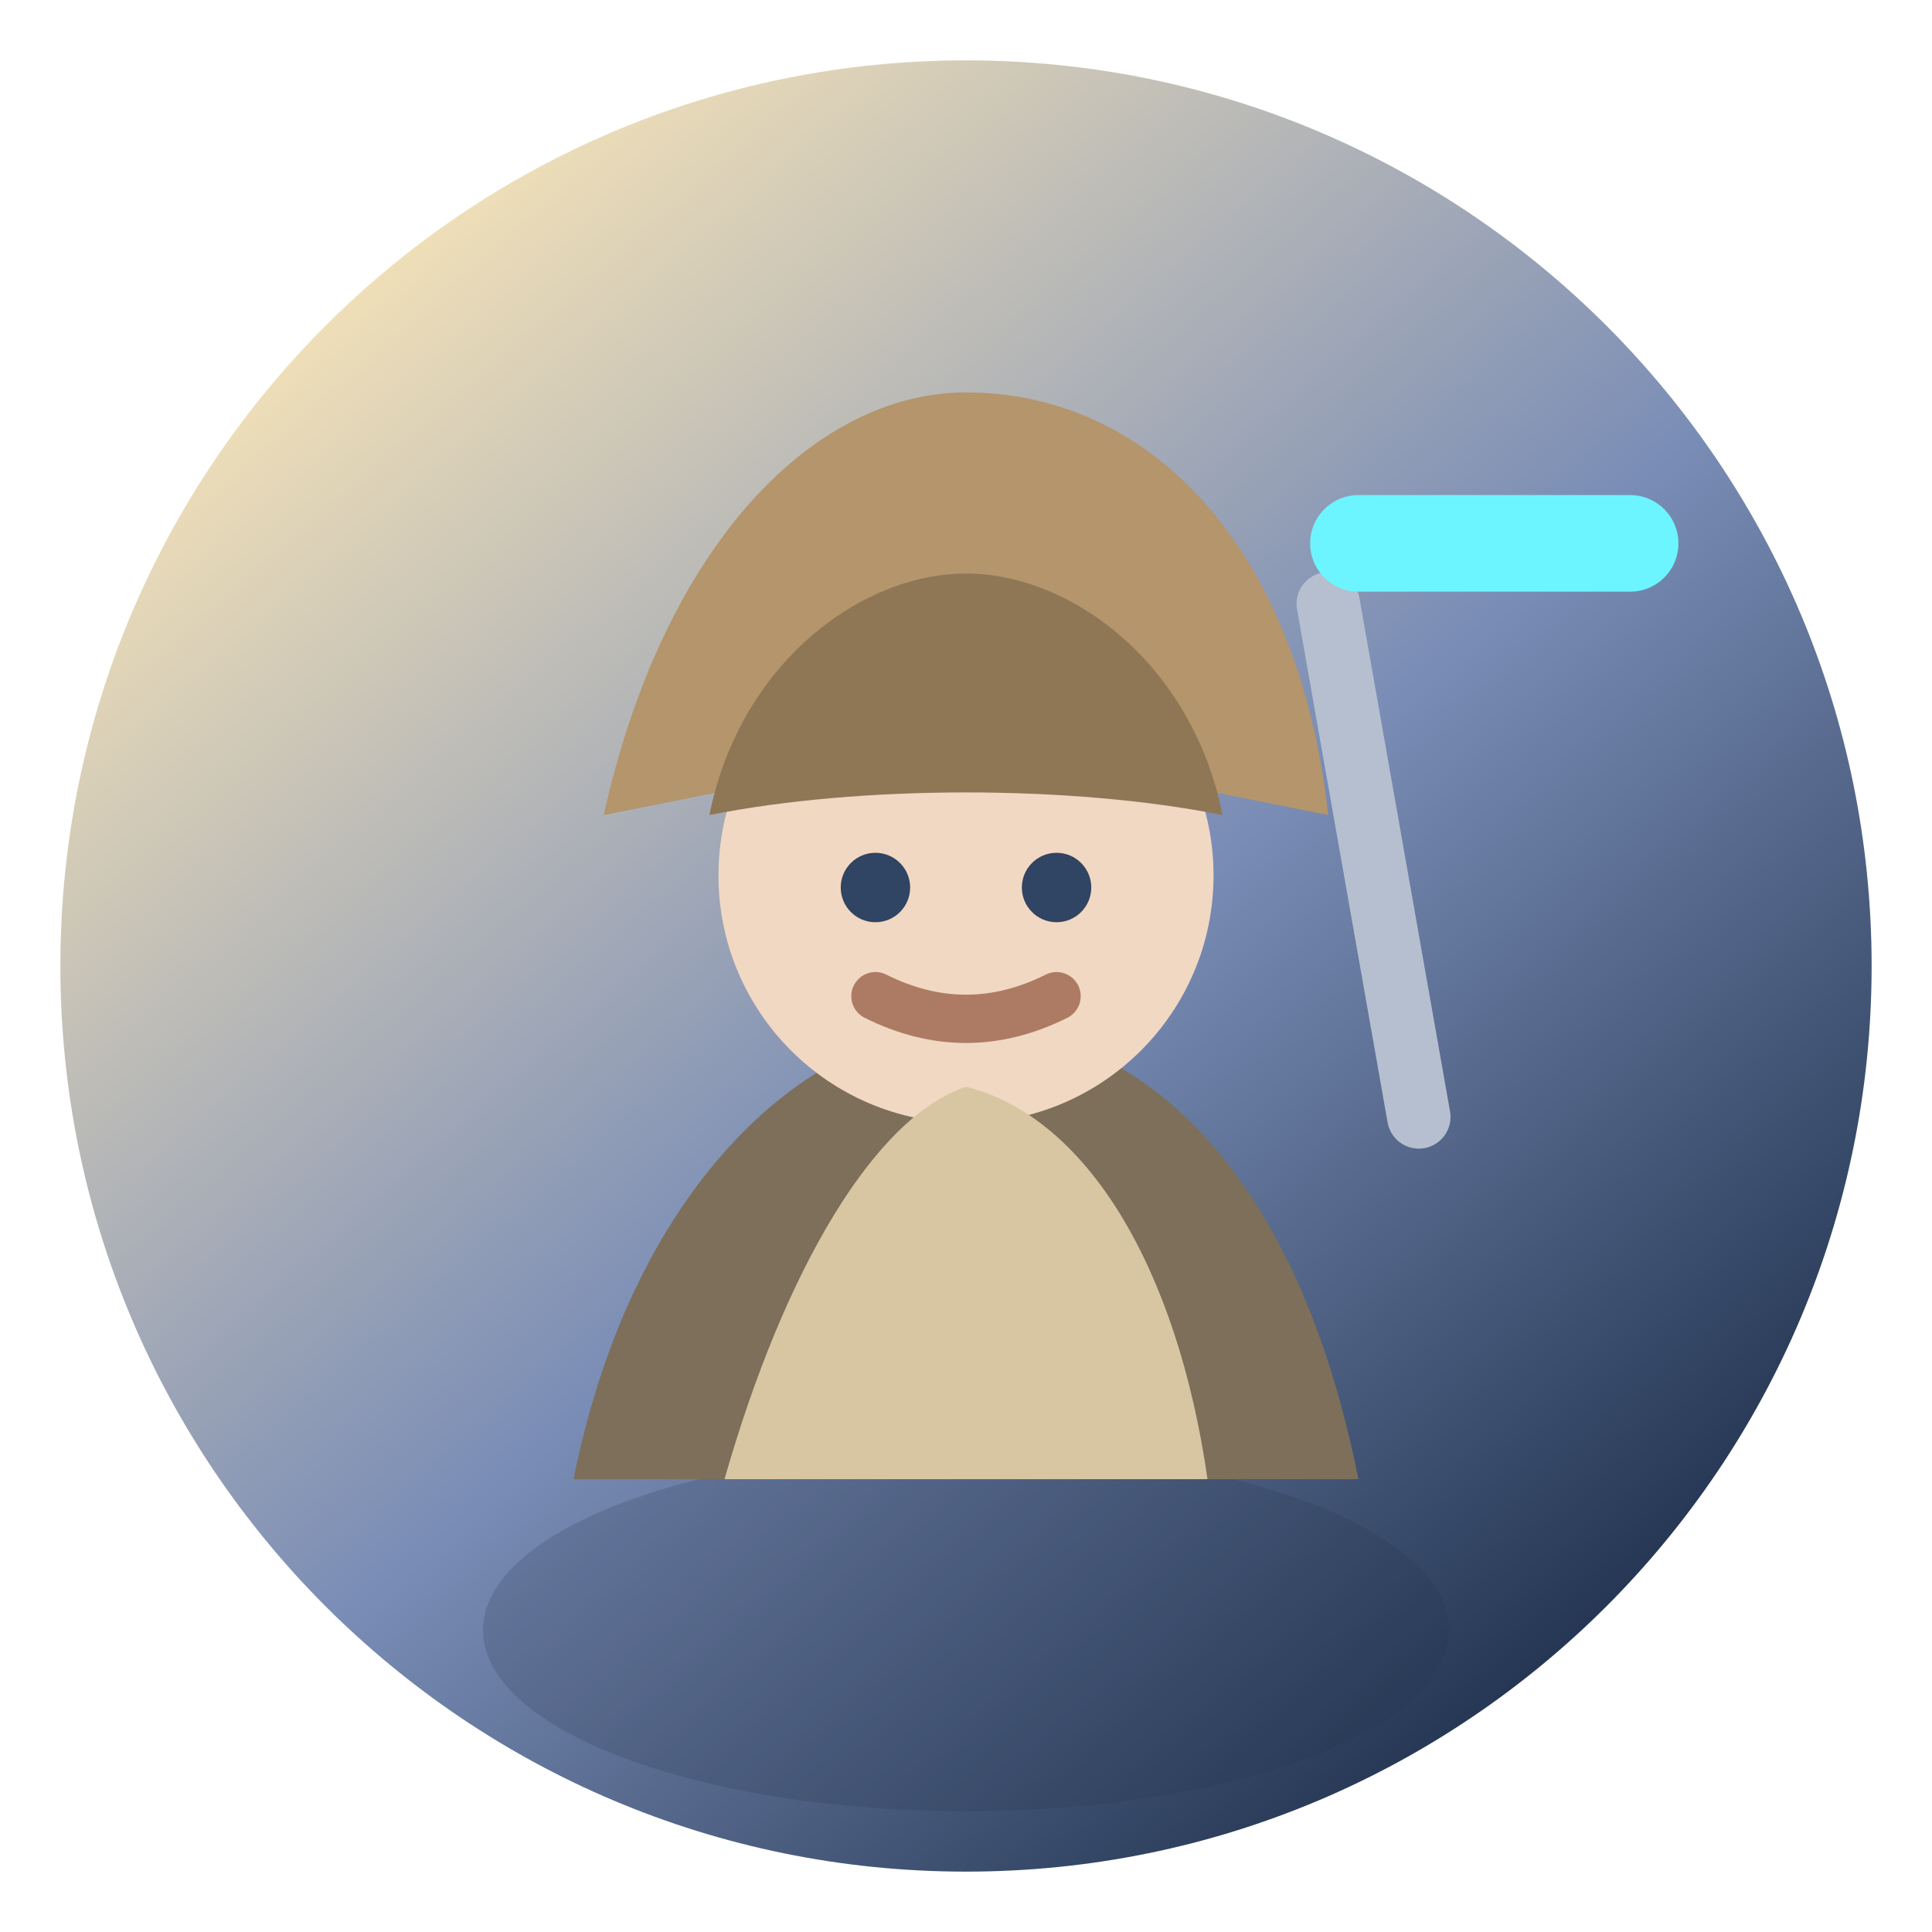
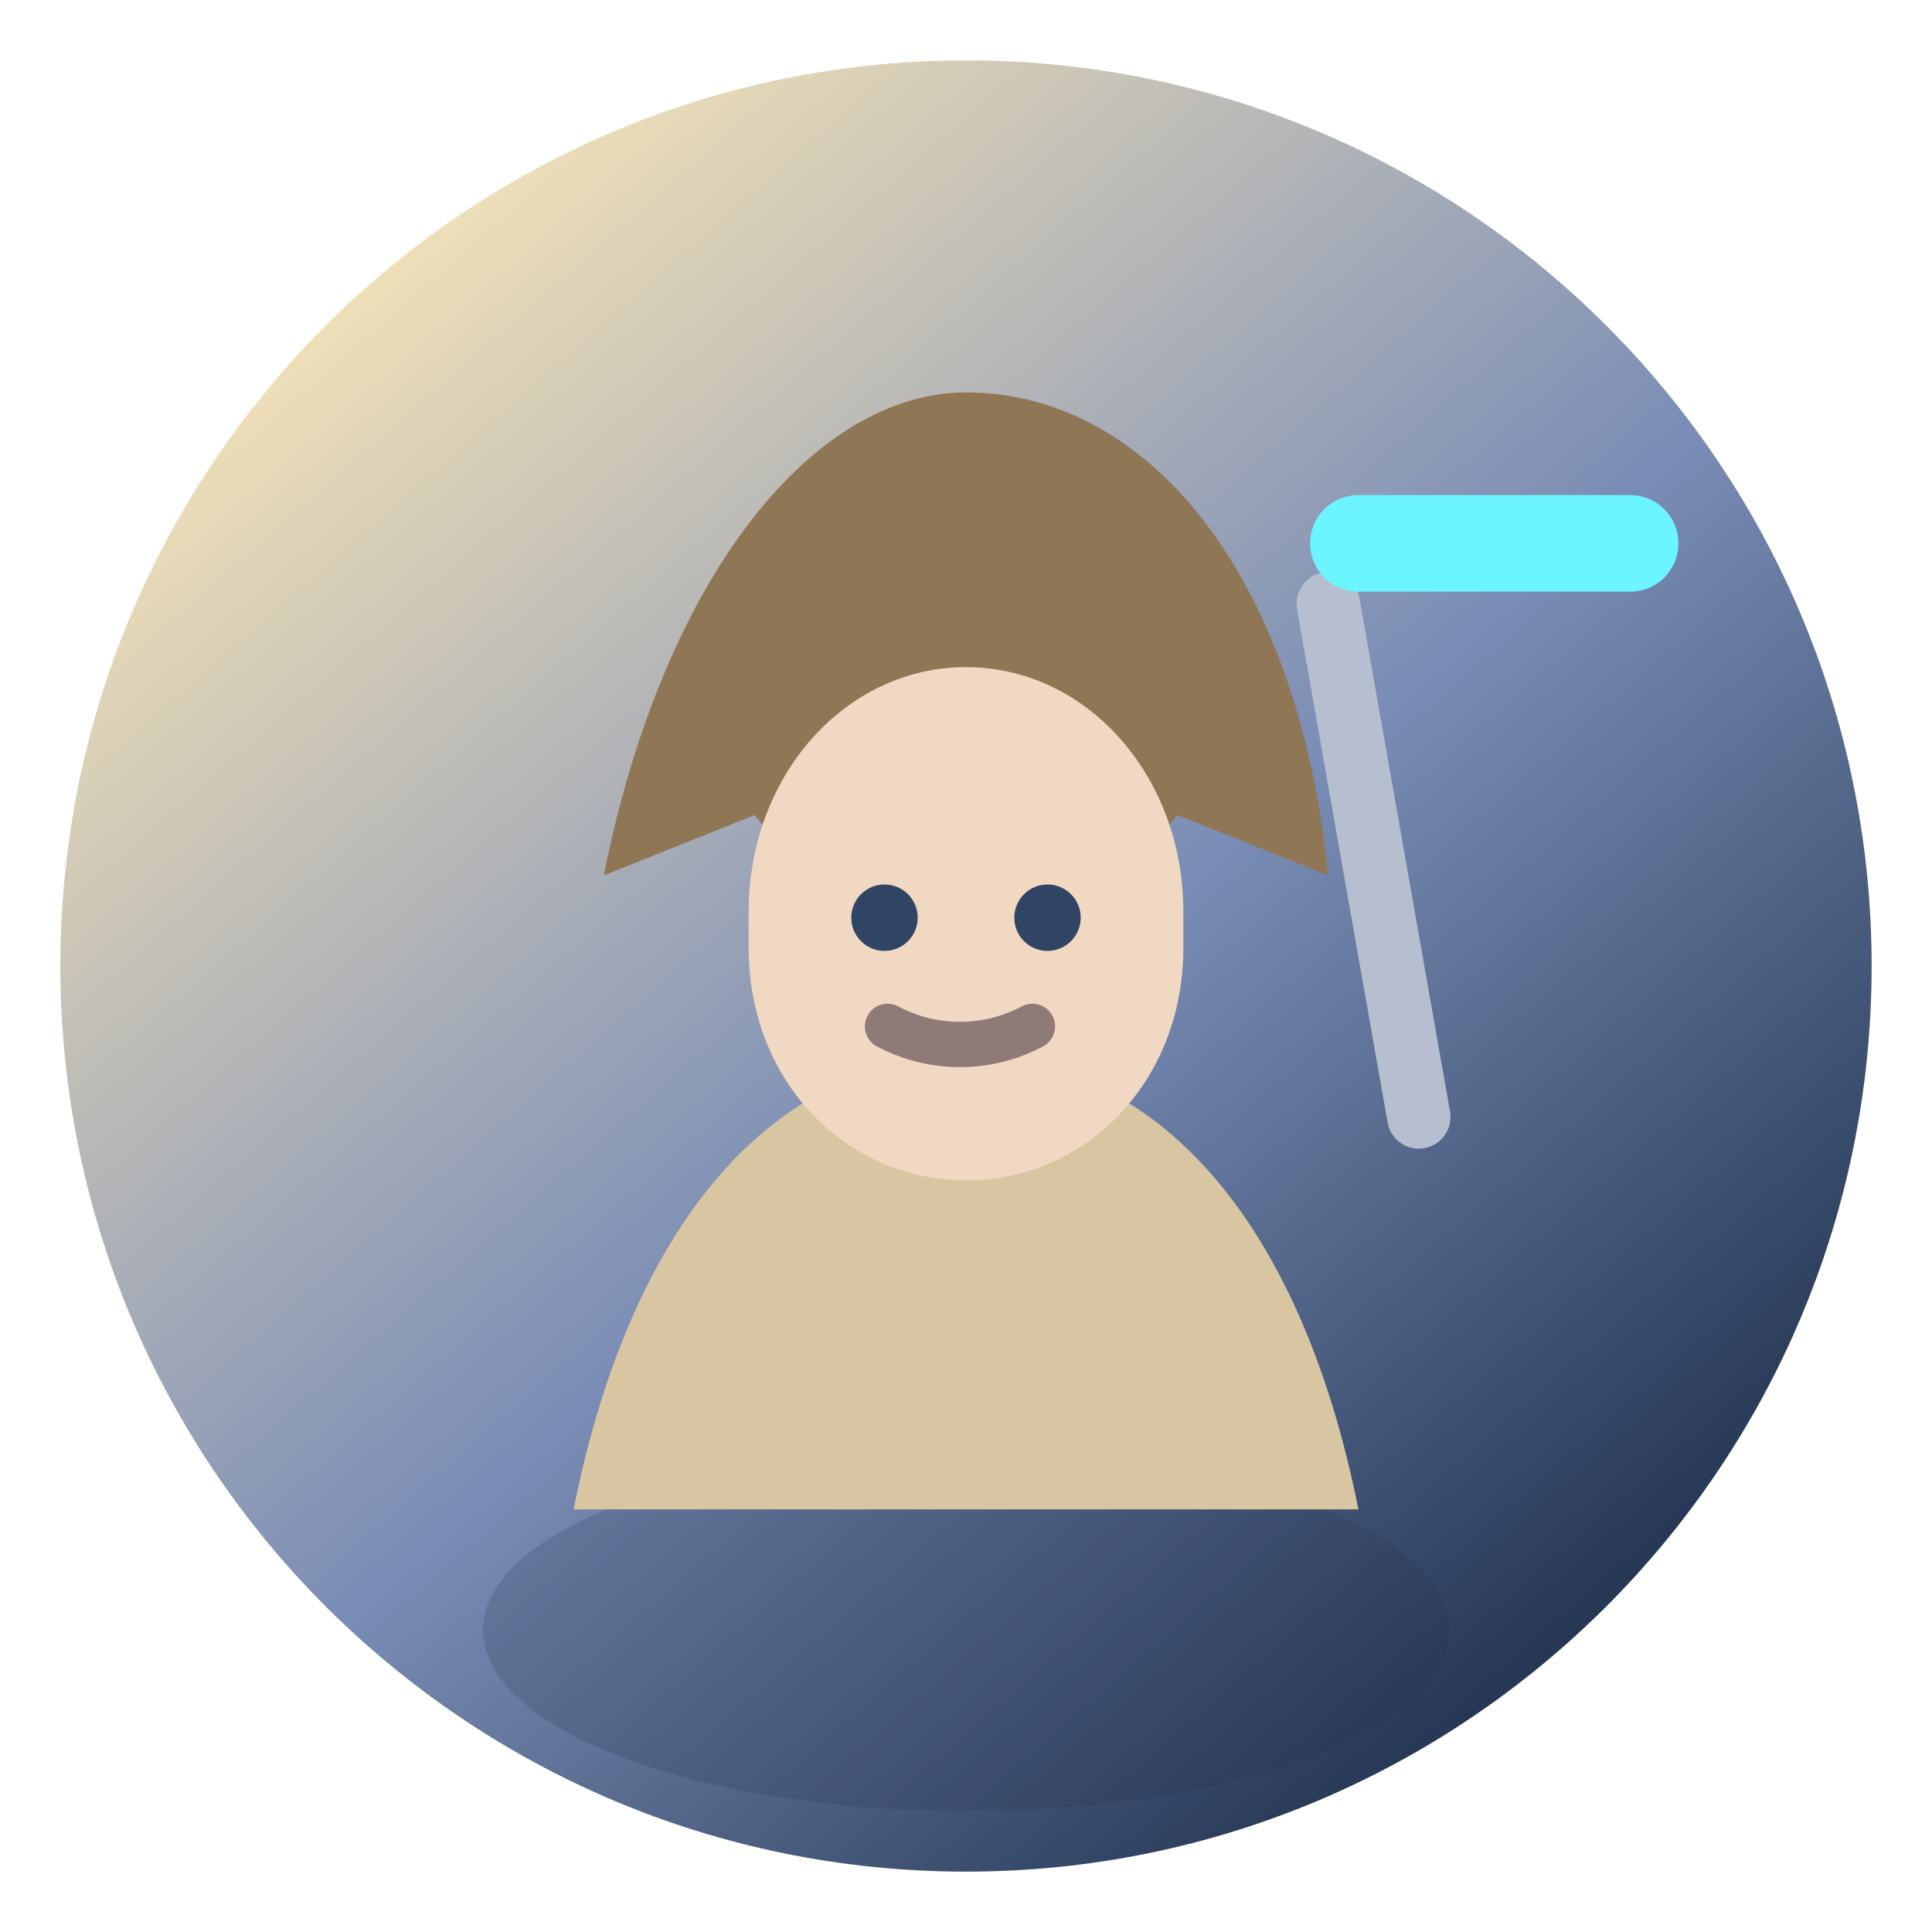
<svg xmlns="http://www.w3.org/2000/svg" viewBox="0 0 64 64">
  <defs>
    <linearGradient id="bg" x1="10" y1="8" x2="52" y2="56" gradientUnits="userSpaceOnUse">
      <stop offset="0" stop-color="#f8e5b8" />
      <stop offset=".55" stop-color="#7a8db6" />
      <stop offset="1" stop-color="#21334f" />
    </linearGradient>
  </defs>
  <circle cx="32" cy="32" r="30" fill="url(#bg)" />
  <ellipse cx="32" cy="54" rx="16" ry="6" fill="#23334c" opacity=".2" />
-   <path d="M19 49c2-10 8-15 13-15 6 0 11 5 13 15" fill="#7d6f5a" />
-   <path d="M20 27c2-9 7-14 12-14 6 0 11 5 12 14l-5-1c-2-4-4-5-7-5-3 0-5 1-7 5Z" fill="#b4956c" />
-   <circle cx="32" cy="29" r="8.2" fill="#f1d8c3" />
-   <path d="M23.5 27c1-5 5-8 8.5-8 3.5 0 7.5 3 8.5 8-5-1-12-1-17 0Z" fill="#8f7756" />
-   <circle cx="29" cy="29.4" r="1.15" fill="#304463" />
-   <circle cx="35" cy="29.4" r="1.15" fill="#304463" />
-   <path d="M29 33c2 1 4 1 6 0" stroke="#ad7b63" stroke-width="1.6" stroke-linecap="round" fill="none" />
-   <path d="M24 49c2-7 5-12 8-13 4 1 7 6 8 13" fill="#d8c6a3" />
+   <path d="M19 50c2-10 7-15 13-15 6 0 11 5 13 15" fill="#d8c6a3" />
+   <path d="M20 29c2-10 7-16 12-16 6 0 11 6 12 16l-5-2-7 9-7-9Z" fill="#8f7756" />
+   <path d="M24.8 30.2c0-4.5 3.2-8.1 7.2-8.1s7.2 3.6 7.2 8.1v1.2c0 4.4-3.2 7.7-7.2 7.7s-7.2-3.3-7.2-7.7Z" fill="#f1d8c3" />
+   <circle cx="29.3" cy="30.4" r="1.1" fill="#304463" />
+   <circle cx="34.7" cy="30.4" r="1.1" fill="#304463" />
+   <path d="M29.4 34c1.5.8 3.3.8 4.8 0" stroke="#8f7a77" stroke-width="1.5" stroke-linecap="round" fill="none" />
  <path d="M44 20l3 17" stroke="#b5bfcf" stroke-width="2.1" stroke-linecap="round" />
  <path d="M45 18h9" stroke="#6cf5ff" stroke-width="3.2" stroke-linecap="round" />
</svg>
